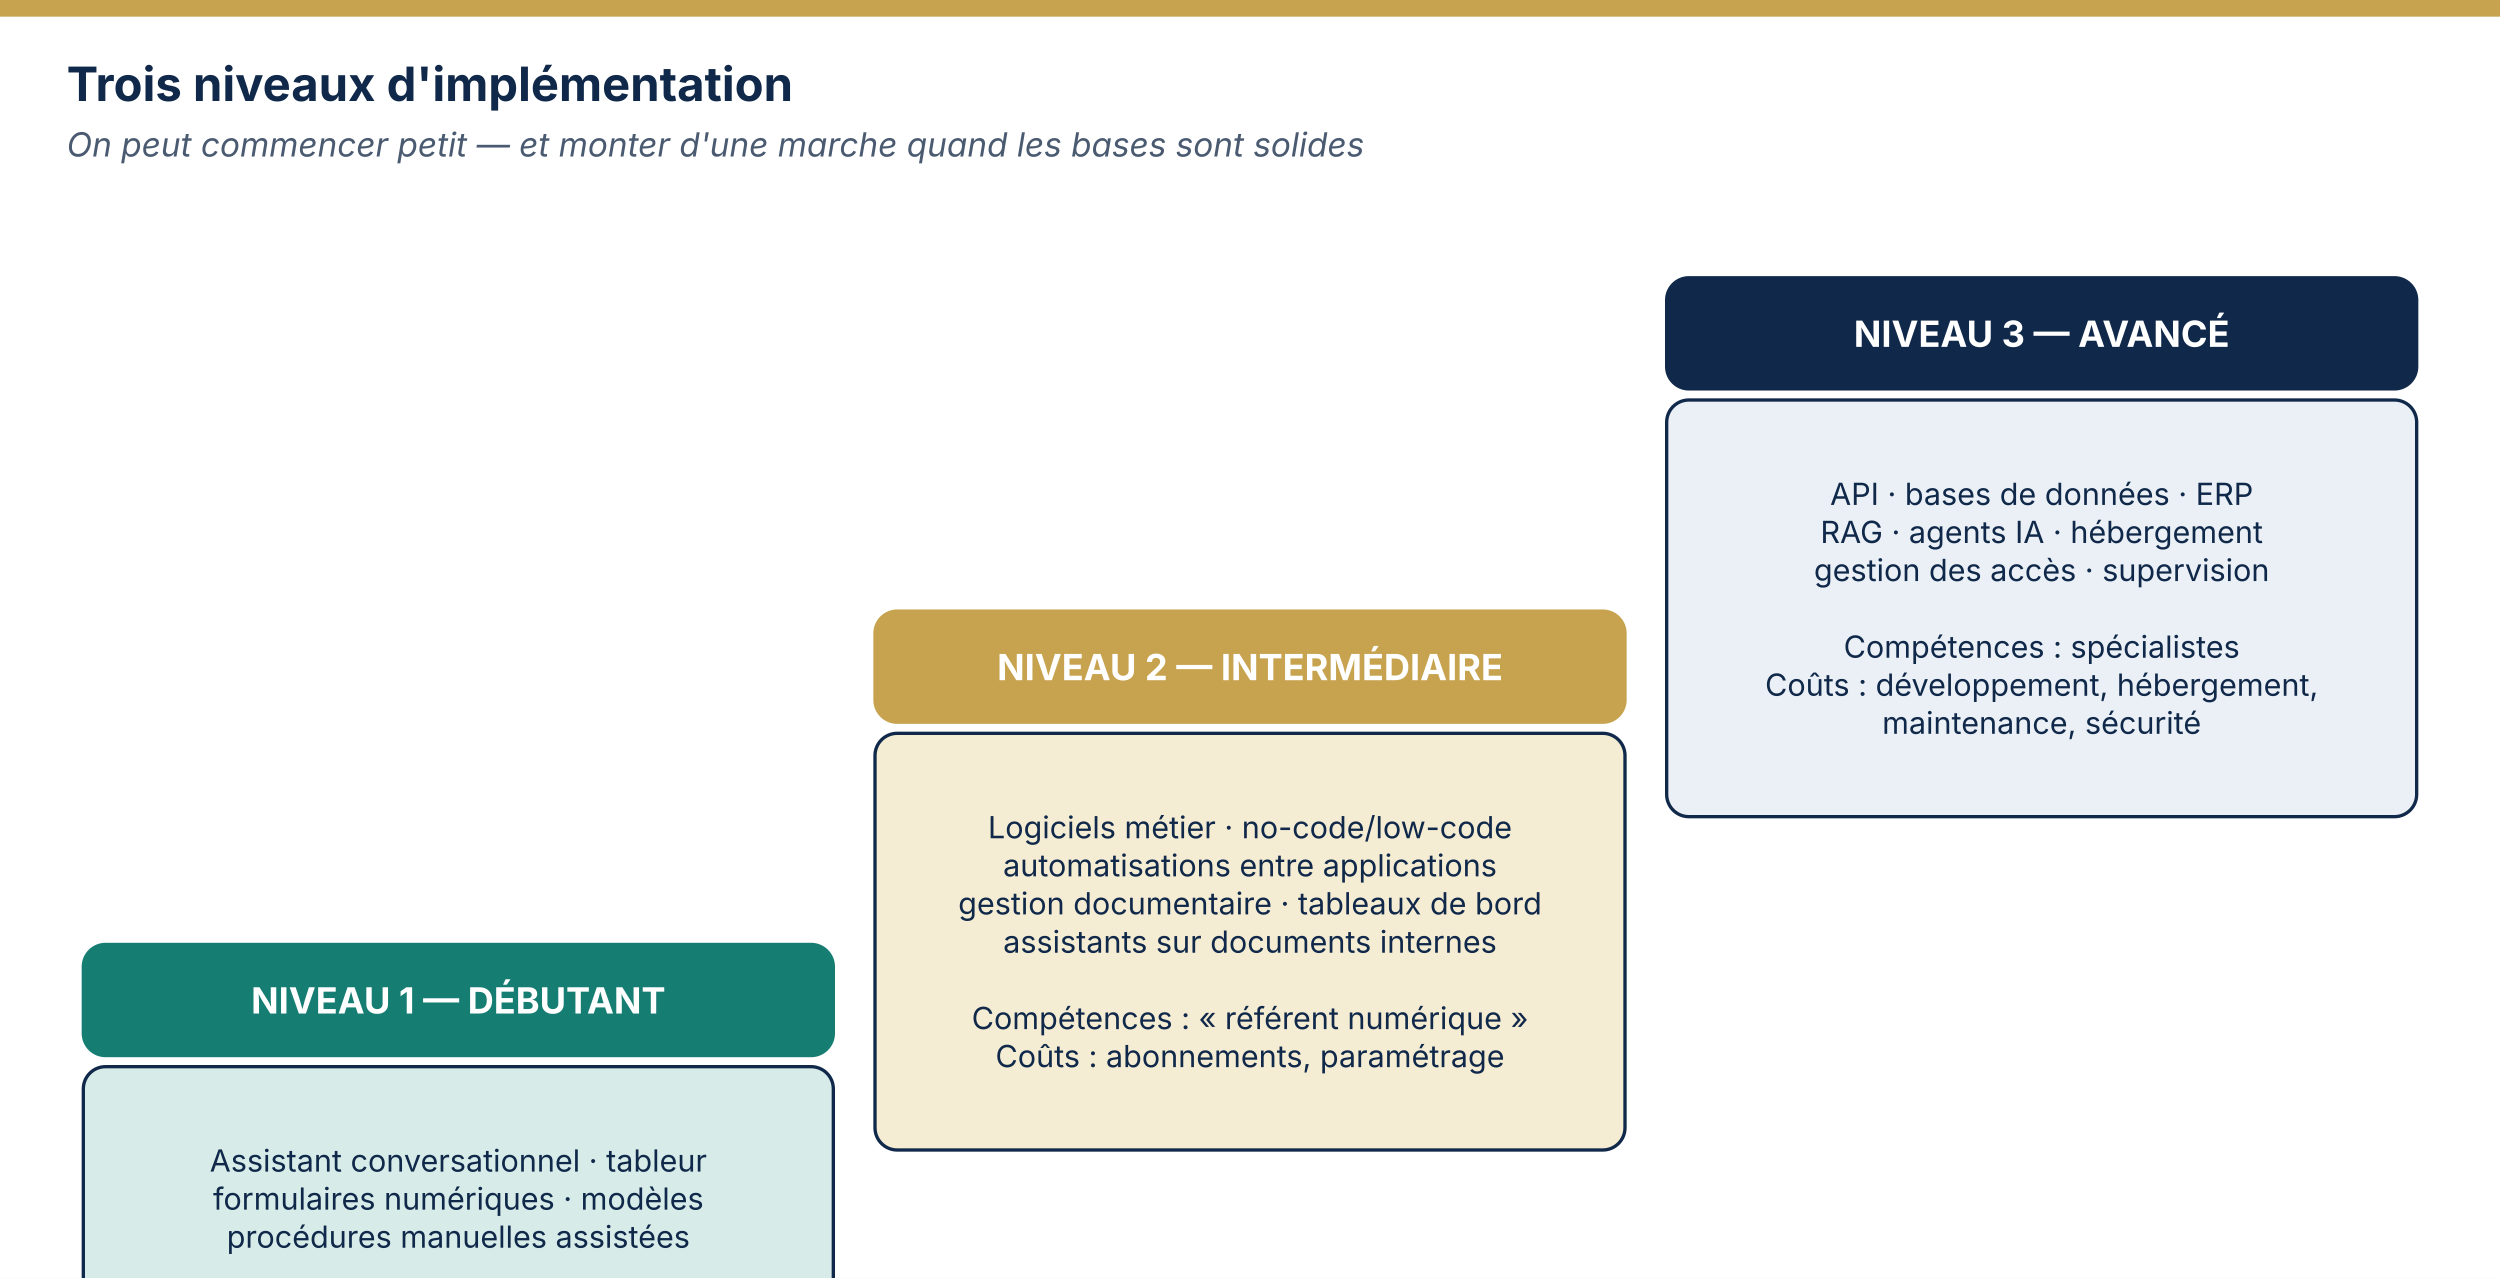
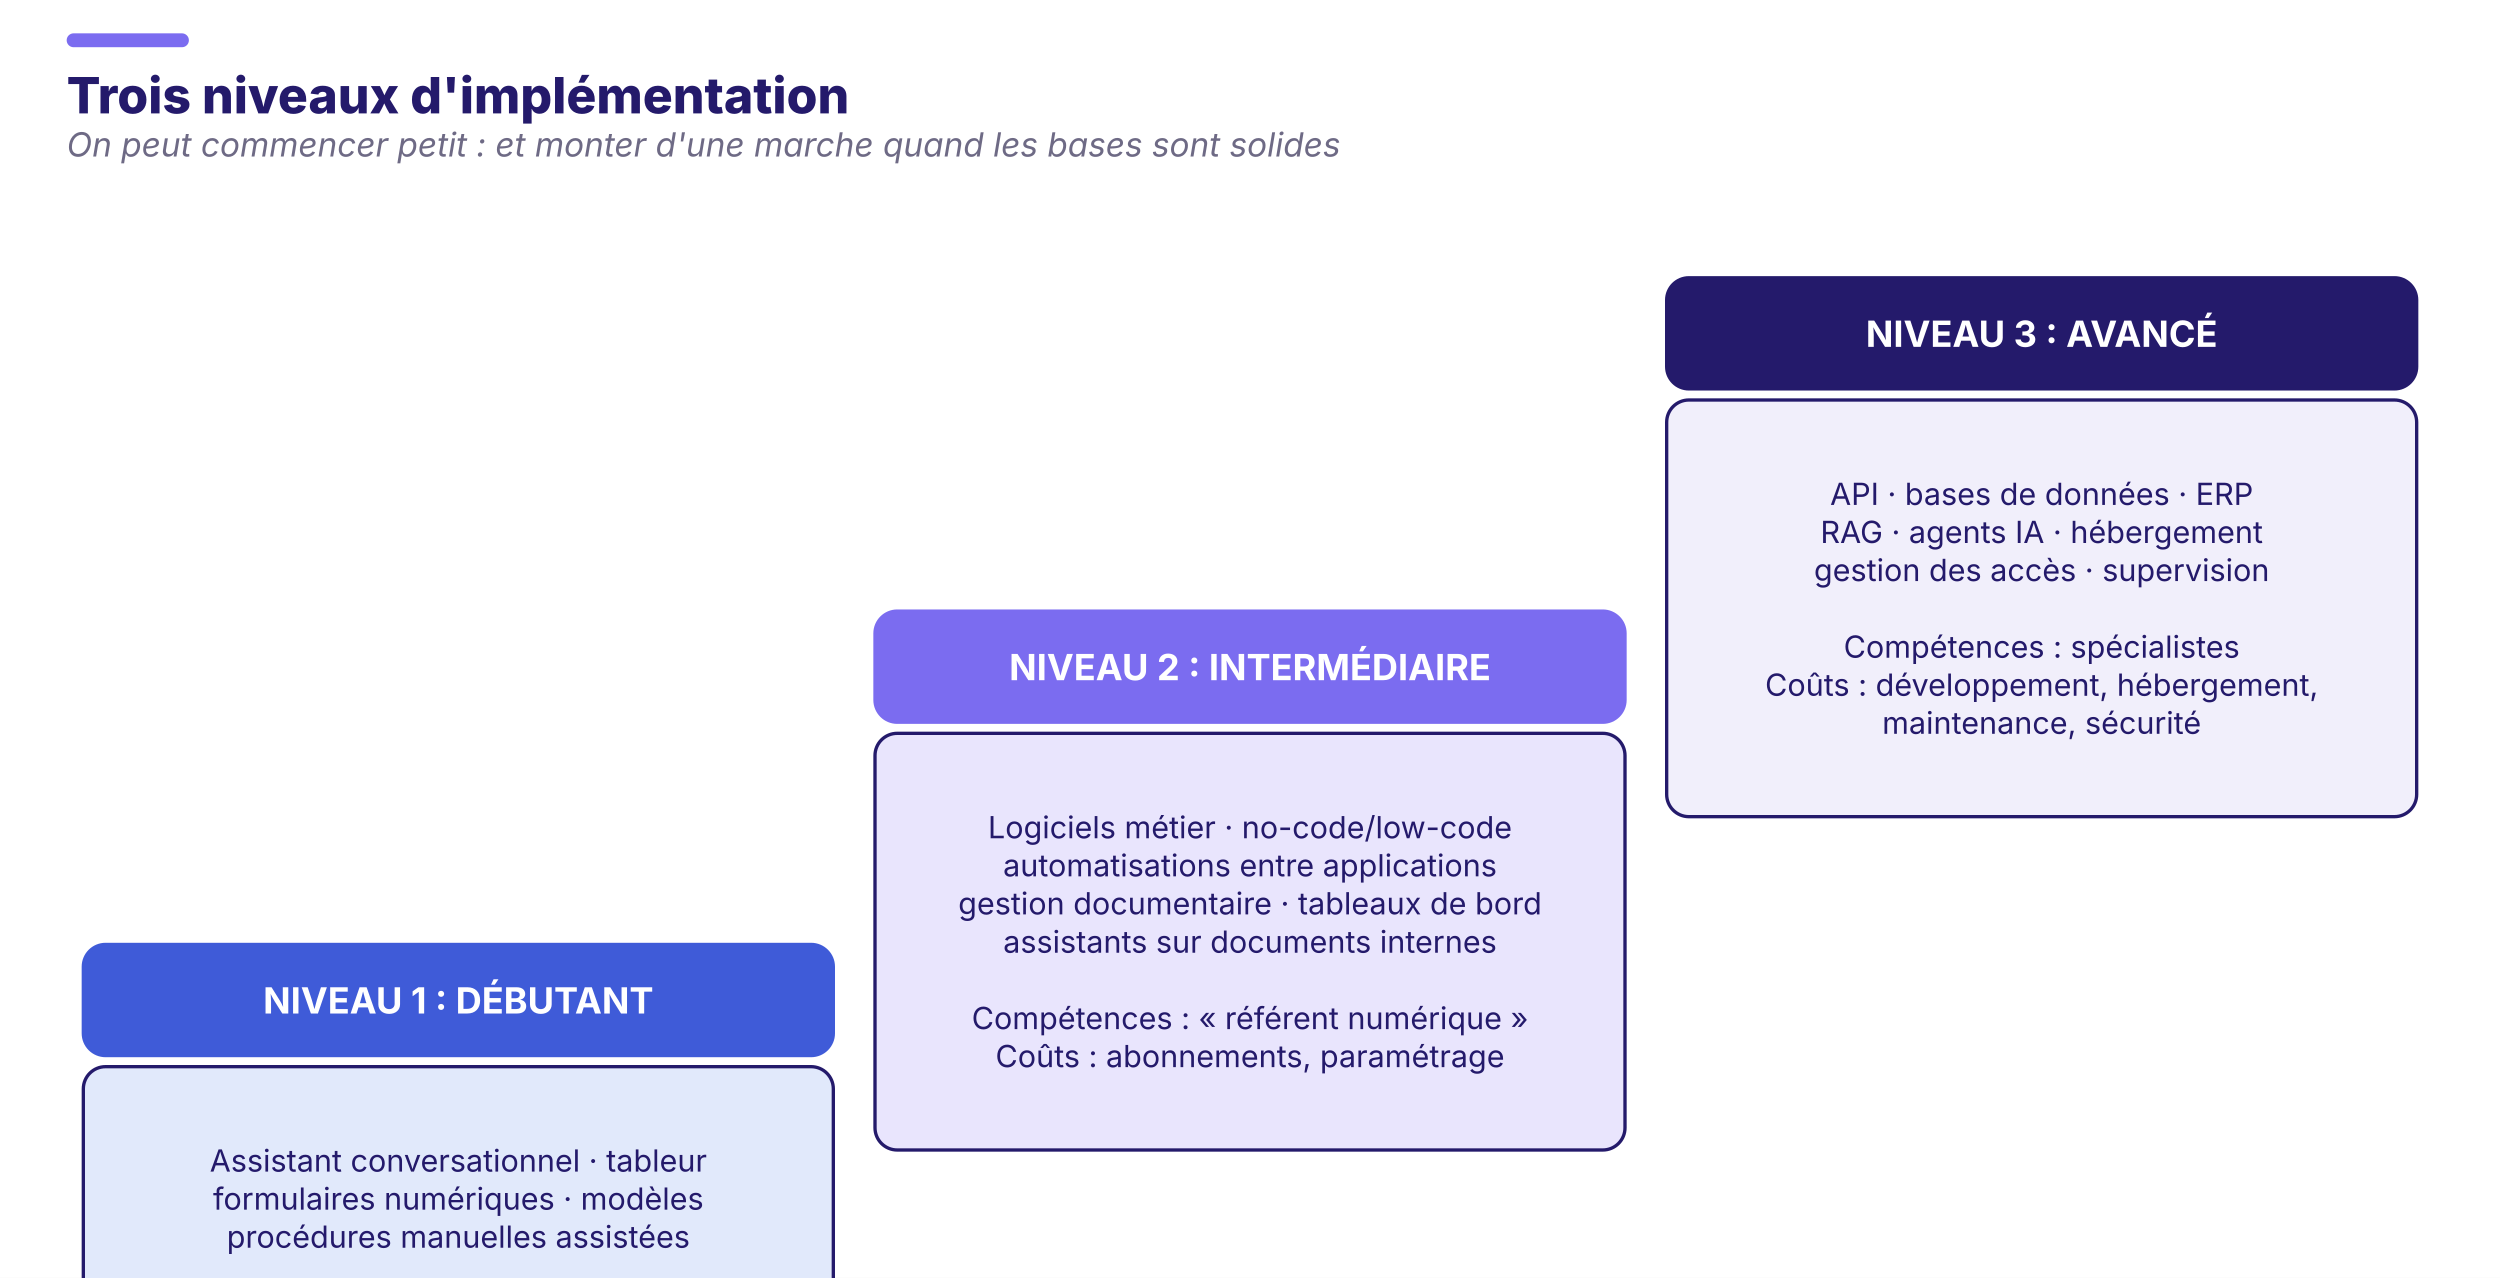
<svg xmlns="http://www.w3.org/2000/svg" viewBox="0 0 900 460" width="900" height="460" role="img" aria-labelledby="t d">
  <defs>
-     <marker id="ah102849" viewBox="0 0 10 10" refX="9" refY="5" markerWidth="7" markerHeight="7" orient="auto-start-reverse">
-       <path d="M0,0 L10,5 L0,10 z" fill="#102849" />
+     <marker id="ah241A6B" viewBox="0 0 10 10" refX="9" refY="5" markerWidth="7" markerHeight="7" orient="auto-start-reverse">
+       <path d="M0,0 L10,5 L0,10 z" fill="#241A6B" />
    </marker>
-     <marker id="ah167D73" viewBox="0 0 10 10" refX="9" refY="5" markerWidth="7" markerHeight="7" orient="auto-start-reverse">
-       <path d="M0,0 L10,5 L0,10 z" fill="#167D73" />
+     <marker id="ah3F5BD8" viewBox="0 0 10 10" refX="9" refY="5" markerWidth="7" markerHeight="7" orient="auto-start-reverse">
+       <path d="M0,0 L10,5 L0,10 z" fill="#3F5BD8" />
    </marker>
-     <marker id="ahC7A34F" viewBox="0 0 10 10" refX="9" refY="5" markerWidth="7" markerHeight="7" orient="auto-start-reverse">
-       <path d="M0,0 L10,5 L0,10 z" fill="#C7A34F" />
+     <marker id="ah7B6CF0" viewBox="0 0 10 10" refX="9" refY="5" markerWidth="7" markerHeight="7" orient="auto-start-reverse">
+       <path d="M0,0 L10,5 L0,10 z" fill="#7B6CF0" />
    </marker>
-     <marker id="ah4A5A70" viewBox="0 0 10 10" refX="9" refY="5" markerWidth="7" markerHeight="7" orient="auto-start-reverse">
-       <path d="M0,0 L10,5 L0,10 z" fill="#4A5A70" />
+     <marker id="ah6E6A85" viewBox="0 0 10 10" refX="9" refY="5" markerWidth="7" markerHeight="7" orient="auto-start-reverse">
+       <path d="M0,0 L10,5 L0,10 z" fill="#6E6A85" />
    </marker>
-     <marker id="ahA8413A" viewBox="0 0 10 10" refX="9" refY="5" markerWidth="7" markerHeight="7" orient="auto-start-reverse">
-       <path d="M0,0 L10,5 L0,10 z" fill="#A8413A" />
+     <marker id="ahC0392B" viewBox="0 0 10 10" refX="9" refY="5" markerWidth="7" markerHeight="7" orient="auto-start-reverse">
+       <path d="M0,0 L10,5 L0,10 z" fill="#C0392B" />
    </marker>
  </defs>
  <rect width="100%" height="100%" fill="#FFFFFF" />
-   <rect x="0" y="0" width="900" height="6" fill="#C7A34F" />
-   <text x="24" y="30.0" font-family="'Source Sans 3', 'Source Sans Pro', 'Inter', Arial, sans-serif" font-size="17" fill="#102849" font-weight="bold" text-anchor="start" dominant-baseline="middle">Trois niveaux d'implémentation</text>
-   <text x="24" y="52.0" font-family="'Source Sans 3', 'Source Sans Pro', 'Inter', Arial, sans-serif" font-size="12" fill="#4A5A70" font-weight="normal" text-anchor="start" dominant-baseline="middle" font-style="italic">On peut commencer petit — et monter d'une marche quand les bases sont solides</text>
-   <rect x="30" y="340" width="270" height="40" rx="8" fill="#167D73" stroke="#167D73" stroke-width="1.2" />
-   <text x="165.0" y="360.0" font-family="'Source Sans 3', 'Source Sans Pro', 'Inter', Arial, sans-serif" font-size="13" fill="#FFFFFF" font-weight="bold" text-anchor="middle" dominant-baseline="middle">NIVEAU 1 — DÉBUTANT</text>
-   <rect x="30" y="384" width="270" height="150" rx="8" fill="#D7ECE9" stroke="#102849" stroke-width="1.2" />
-   <text x="165.0" y="417.8" font-family="'Source Sans 3', 'Source Sans Pro', 'Inter', Arial, sans-serif" font-size="11" fill="#102849" font-weight="normal" text-anchor="middle" dominant-baseline="middle">Assistant conversationnel · tableur</text>
-   <text x="165.0" y="431.5" font-family="'Source Sans 3', 'Source Sans Pro', 'Inter', Arial, sans-serif" font-size="11" fill="#102849" font-weight="normal" text-anchor="middle" dominant-baseline="middle">formulaires numériques · modèles</text>
-   <text x="165.0" y="445.2" font-family="'Source Sans 3', 'Source Sans Pro', 'Inter', Arial, sans-serif" font-size="11" fill="#102849" font-weight="normal" text-anchor="middle" dominant-baseline="middle">procédures manuelles assistées</text>
-   <text x="165.0" y="459.0" font-family="'Source Sans 3', 'Source Sans Pro', 'Inter', Arial, sans-serif" font-size="11" fill="#102849" font-weight="normal" text-anchor="middle" dominant-baseline="middle" />
-   <text x="165.0" y="472.8" font-family="'Source Sans 3', 'Source Sans Pro', 'Inter', Arial, sans-serif" font-size="11" fill="#102849" font-weight="normal" text-anchor="middle" dominant-baseline="middle">Compétences : bureautique</text>
-   <text x="165.0" y="486.5" font-family="'Source Sans 3', 'Source Sans Pro', 'Inter', Arial, sans-serif" font-size="11" fill="#102849" font-weight="normal" text-anchor="middle" dominant-baseline="middle">Coûts : faibles, souvent gratuits</text>
-   <text x="165.0" y="500.2" font-family="'Source Sans 3', 'Source Sans Pro', 'Inter', Arial, sans-serif" font-size="11" fill="#102849" font-weight="normal" text-anchor="middle" dominant-baseline="middle">(limites des offres gratuites)</text>
-   <rect x="315" y="220" width="270" height="40" rx="8" fill="#C7A34F" stroke="#C7A34F" stroke-width="1.2" />
-   <text x="450.0" y="240.0" font-family="'Source Sans 3', 'Source Sans Pro', 'Inter', Arial, sans-serif" font-size="13" fill="#FFFFFF" font-weight="bold" text-anchor="middle" dominant-baseline="middle">NIVEAU 2 — INTERMÉDIAIRE</text>
-   <rect x="315" y="264" width="270" height="150" rx="8" fill="#F5ECD4" stroke="#102849" stroke-width="1.2" />
-   <text x="450.0" y="297.8" font-family="'Source Sans 3', 'Source Sans Pro', 'Inter', Arial, sans-serif" font-size="11" fill="#102849" font-weight="normal" text-anchor="middle" dominant-baseline="middle">Logiciels métier · no-code/low-code</text>
-   <text x="450.0" y="311.5" font-family="'Source Sans 3', 'Source Sans Pro', 'Inter', Arial, sans-serif" font-size="11" fill="#102849" font-weight="normal" text-anchor="middle" dominant-baseline="middle">automatisations entre applications</text>
-   <text x="450.0" y="325.2" font-family="'Source Sans 3', 'Source Sans Pro', 'Inter', Arial, sans-serif" font-size="11" fill="#102849" font-weight="normal" text-anchor="middle" dominant-baseline="middle">gestion documentaire · tableaux de bord</text>
-   <text x="450.0" y="339.0" font-family="'Source Sans 3', 'Source Sans Pro', 'Inter', Arial, sans-serif" font-size="11" fill="#102849" font-weight="normal" text-anchor="middle" dominant-baseline="middle">assistants sur documents internes</text>
-   <text x="450.0" y="352.8" font-family="'Source Sans 3', 'Source Sans Pro', 'Inter', Arial, sans-serif" font-size="11" fill="#102849" font-weight="normal" text-anchor="middle" dominant-baseline="middle" />
-   <text x="450.0" y="366.5" font-family="'Source Sans 3', 'Source Sans Pro', 'Inter', Arial, sans-serif" font-size="11" fill="#102849" font-weight="normal" text-anchor="middle" dominant-baseline="middle">Compétences : « référent numérique »</text>
-   <text x="450.0" y="380.2" font-family="'Source Sans 3', 'Source Sans Pro', 'Inter', Arial, sans-serif" font-size="11" fill="#102849" font-weight="normal" text-anchor="middle" dominant-baseline="middle">Coûts : abonnements, paramétrage</text>
-   <rect x="600" y="100" width="270" height="40" rx="8" fill="#102849" stroke="#102849" stroke-width="1.2" />
-   <text x="735.0" y="120.0" font-family="'Source Sans 3', 'Source Sans Pro', 'Inter', Arial, sans-serif" font-size="13" fill="#FFFFFF" font-weight="bold" text-anchor="middle" dominant-baseline="middle">NIVEAU 3 — AVANCÉ</text>
-   <rect x="600" y="144" width="270" height="150" rx="8" fill="#EAF0F5" stroke="#102849" stroke-width="1.2" />
-   <text x="735.0" y="177.8" font-family="'Source Sans 3', 'Source Sans Pro', 'Inter', Arial, sans-serif" font-size="11" fill="#102849" font-weight="normal" text-anchor="middle" dominant-baseline="middle">API · bases de données · ERP</text>
-   <text x="735.0" y="191.5" font-family="'Source Sans 3', 'Source Sans Pro', 'Inter', Arial, sans-serif" font-size="11" fill="#102849" font-weight="normal" text-anchor="middle" dominant-baseline="middle">RAG · agents IA · hébergement</text>
-   <text x="735.0" y="205.2" font-family="'Source Sans 3', 'Source Sans Pro', 'Inter', Arial, sans-serif" font-size="11" fill="#102849" font-weight="normal" text-anchor="middle" dominant-baseline="middle">gestion des accès · supervision</text>
-   <text x="735.0" y="219.0" font-family="'Source Sans 3', 'Source Sans Pro', 'Inter', Arial, sans-serif" font-size="11" fill="#102849" font-weight="normal" text-anchor="middle" dominant-baseline="middle" />
-   <text x="735.0" y="232.8" font-family="'Source Sans 3', 'Source Sans Pro', 'Inter', Arial, sans-serif" font-size="11" fill="#102849" font-weight="normal" text-anchor="middle" dominant-baseline="middle">Compétences : spécialistes</text>
-   <text x="735.0" y="246.5" font-family="'Source Sans 3', 'Source Sans Pro', 'Inter', Arial, sans-serif" font-size="11" fill="#102849" font-weight="normal" text-anchor="middle" dominant-baseline="middle">Coûts : développement, hébergement,</text>
-   <text x="735.0" y="260.2" font-family="'Source Sans 3', 'Source Sans Pro', 'Inter', Arial, sans-serif" font-size="11" fill="#102849" font-weight="normal" text-anchor="middle" dominant-baseline="middle">maintenance, sécurité</text>
+   <rect x="24" y="12" width="44" height="5" rx="2.5" fill="#7B6CF0" />
+   <text x="24" y="34.0" font-family="'Outfit', 'Inter', Arial, sans-serif" font-size="18" fill="#241A6B" font-weight="800" text-anchor="start" dominant-baseline="middle">Trois niveaux d'implémentation</text>
+   <text x="24" y="52.0" font-family="'Inter', Arial, sans-serif" font-size="12" fill="#6E6A85" font-weight="normal" text-anchor="start" dominant-baseline="middle" font-style="italic">On peut commencer petit : et monter d'une marche quand les bases sont solides</text>
+   <rect x="30" y="340" width="270" height="40" rx="8" fill="#3F5BD8" stroke="#3F5BD8" stroke-width="1.2" />
+   <text x="165.0" y="360.0" font-family="'Inter', Arial, sans-serif" font-size="13" fill="#FFFFFF" font-weight="bold" text-anchor="middle" dominant-baseline="middle">NIVEAU 1 : DÉBUTANT</text>
+   <rect x="30" y="384" width="270" height="150" rx="8" fill="#E1E9FB" stroke="#241A6B" stroke-width="1.2" />
+   <text x="165.0" y="417.8" font-family="'Inter', Arial, sans-serif" font-size="11" fill="#241A6B" font-weight="normal" text-anchor="middle" dominant-baseline="middle">Assistant conversationnel · tableur</text>
+   <text x="165.0" y="431.5" font-family="'Inter', Arial, sans-serif" font-size="11" fill="#241A6B" font-weight="normal" text-anchor="middle" dominant-baseline="middle">formulaires numériques · modèles</text>
+   <text x="165.0" y="445.2" font-family="'Inter', Arial, sans-serif" font-size="11" fill="#241A6B" font-weight="normal" text-anchor="middle" dominant-baseline="middle">procédures manuelles assistées</text>
+   <text x="165.0" y="459.0" font-family="'Inter', Arial, sans-serif" font-size="11" fill="#241A6B" font-weight="normal" text-anchor="middle" dominant-baseline="middle" />
+   <text x="165.0" y="472.8" font-family="'Inter', Arial, sans-serif" font-size="11" fill="#241A6B" font-weight="normal" text-anchor="middle" dominant-baseline="middle">Compétences : bureautique</text>
+   <text x="165.0" y="486.5" font-family="'Inter', Arial, sans-serif" font-size="11" fill="#241A6B" font-weight="normal" text-anchor="middle" dominant-baseline="middle">Coûts : faibles, souvent gratuits</text>
+   <text x="165.0" y="500.2" font-family="'Inter', Arial, sans-serif" font-size="11" fill="#241A6B" font-weight="normal" text-anchor="middle" dominant-baseline="middle">(limites des offres gratuites)</text>
+   <rect x="315" y="220" width="270" height="40" rx="8" fill="#7B6CF0" stroke="#7B6CF0" stroke-width="1.2" />
+   <text x="450.0" y="240.0" font-family="'Inter', Arial, sans-serif" font-size="13" fill="#FFFFFF" font-weight="bold" text-anchor="middle" dominant-baseline="middle">NIVEAU 2 : INTERMÉDIAIRE</text>
+   <rect x="315" y="264" width="270" height="150" rx="8" fill="#E9E5FD" stroke="#241A6B" stroke-width="1.2" />
+   <text x="450.0" y="297.8" font-family="'Inter', Arial, sans-serif" font-size="11" fill="#241A6B" font-weight="normal" text-anchor="middle" dominant-baseline="middle">Logiciels métier · no-code/low-code</text>
+   <text x="450.0" y="311.5" font-family="'Inter', Arial, sans-serif" font-size="11" fill="#241A6B" font-weight="normal" text-anchor="middle" dominant-baseline="middle">automatisations entre applications</text>
+   <text x="450.0" y="325.2" font-family="'Inter', Arial, sans-serif" font-size="11" fill="#241A6B" font-weight="normal" text-anchor="middle" dominant-baseline="middle">gestion documentaire · tableaux de bord</text>
+   <text x="450.0" y="339.0" font-family="'Inter', Arial, sans-serif" font-size="11" fill="#241A6B" font-weight="normal" text-anchor="middle" dominant-baseline="middle">assistants sur documents internes</text>
+   <text x="450.0" y="352.8" font-family="'Inter', Arial, sans-serif" font-size="11" fill="#241A6B" font-weight="normal" text-anchor="middle" dominant-baseline="middle" />
+   <text x="450.0" y="366.5" font-family="'Inter', Arial, sans-serif" font-size="11" fill="#241A6B" font-weight="normal" text-anchor="middle" dominant-baseline="middle">Compétences : « référent numérique »</text>
+   <text x="450.0" y="380.2" font-family="'Inter', Arial, sans-serif" font-size="11" fill="#241A6B" font-weight="normal" text-anchor="middle" dominant-baseline="middle">Coûts : abonnements, paramétrage</text>
+   <rect x="600" y="100" width="270" height="40" rx="8" fill="#241A6B" stroke="#241A6B" stroke-width="1.2" />
+   <text x="735.0" y="120.0" font-family="'Inter', Arial, sans-serif" font-size="13" fill="#FFFFFF" font-weight="bold" text-anchor="middle" dominant-baseline="middle">NIVEAU 3 : AVANCÉ</text>
+   <rect x="600" y="144" width="270" height="150" rx="8" fill="#F1EFFB" stroke="#241A6B" stroke-width="1.2" />
+   <text x="735.0" y="177.8" font-family="'Inter', Arial, sans-serif" font-size="11" fill="#241A6B" font-weight="normal" text-anchor="middle" dominant-baseline="middle">API · bases de données · ERP</text>
+   <text x="735.0" y="191.5" font-family="'Inter', Arial, sans-serif" font-size="11" fill="#241A6B" font-weight="normal" text-anchor="middle" dominant-baseline="middle">RAG · agents IA · hébergement</text>
+   <text x="735.0" y="205.2" font-family="'Inter', Arial, sans-serif" font-size="11" fill="#241A6B" font-weight="normal" text-anchor="middle" dominant-baseline="middle">gestion des accès · supervision</text>
+   <text x="735.0" y="219.0" font-family="'Inter', Arial, sans-serif" font-size="11" fill="#241A6B" font-weight="normal" text-anchor="middle" dominant-baseline="middle" />
+   <text x="735.0" y="232.8" font-family="'Inter', Arial, sans-serif" font-size="11" fill="#241A6B" font-weight="normal" text-anchor="middle" dominant-baseline="middle">Compétences : spécialistes</text>
+   <text x="735.0" y="246.5" font-family="'Inter', Arial, sans-serif" font-size="11" fill="#241A6B" font-weight="normal" text-anchor="middle" dominant-baseline="middle">Coûts : développement, hébergement,</text>
+   <text x="735.0" y="260.2" font-family="'Inter', Arial, sans-serif" font-size="11" fill="#241A6B" font-weight="normal" text-anchor="middle" dominant-baseline="middle">maintenance, sécurité</text>
</svg>
